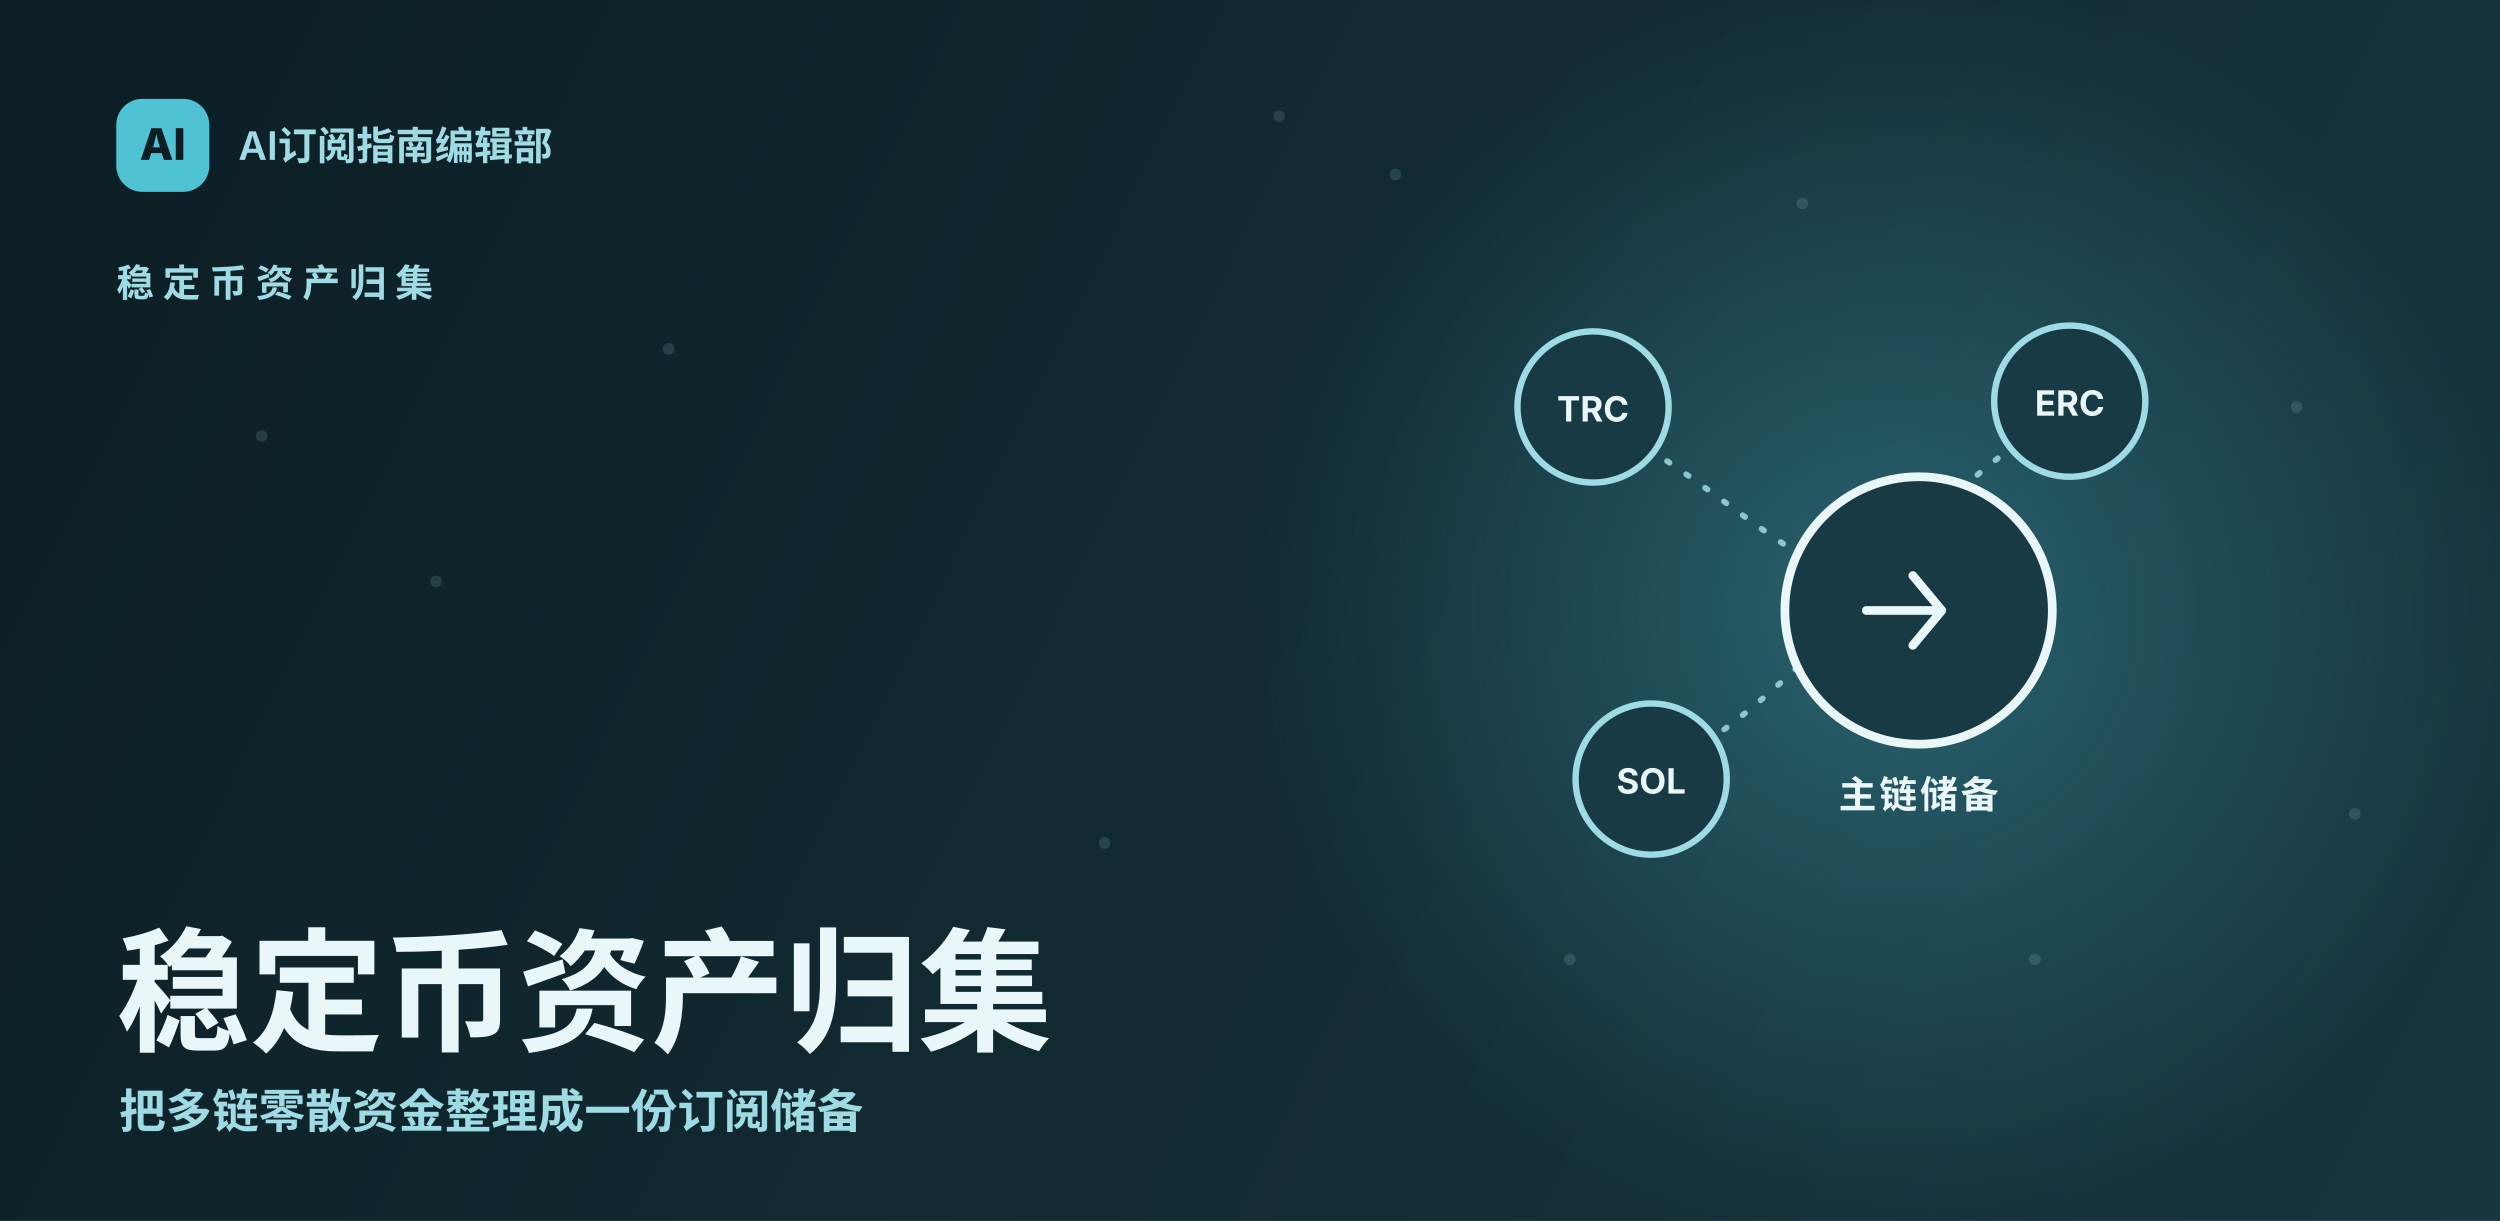
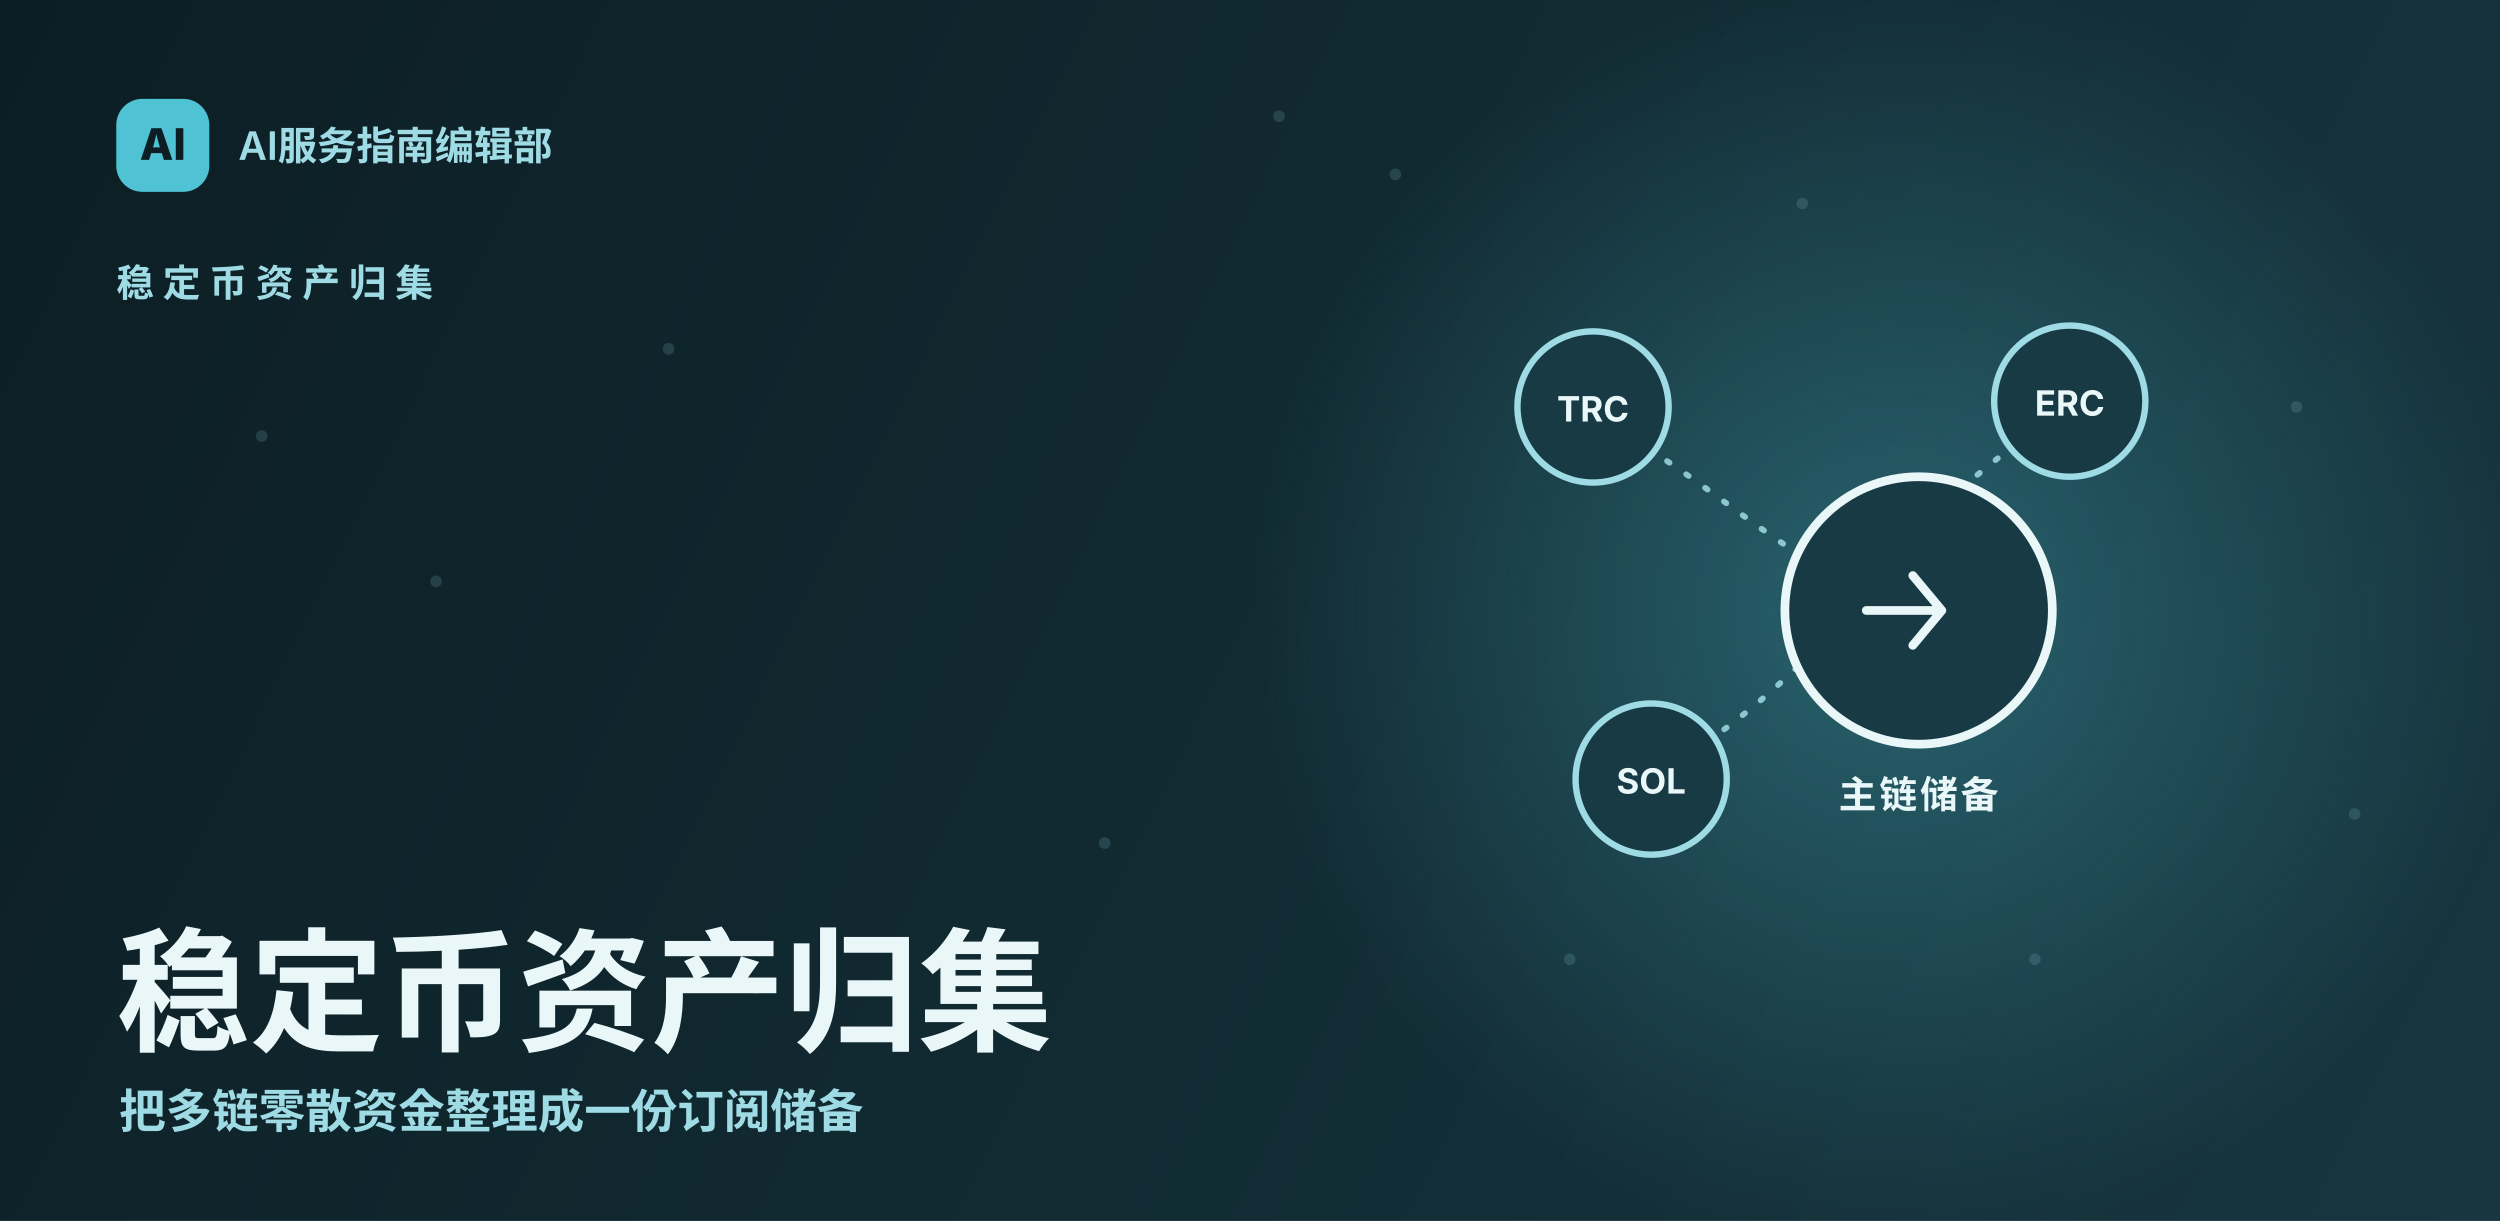
<svg xmlns="http://www.w3.org/2000/svg" viewBox="0 0 860 420" role="img" aria-label="海外 AI 订阅稳定币资产归集指南置顶封面图">
  <defs>
    <linearGradient id="fbgGrad20" x1="0" y1="0" x2="860" y2="420" gradientUnits="userSpaceOnUse">
      <stop offset="0" stop-color="#0c1e24" />
      <stop offset="1" stop-color="#173640" />
    </linearGradient>
    <radialGradient id="fglow20" cx="650" cy="210" r="220" gradientUnits="userSpaceOnUse">
      <stop offset="0" stop-color="#4fc3d4" stop-opacity="0.35" />
      <stop offset="1" stop-color="#4fc3d4" stop-opacity="0" />
    </radialGradient>
  </defs>
  <rect width="860" height="420" fill="url(#fbgGrad20)" />
  <rect width="860" height="420" fill="url(#fglow20)" />
  <g fill="#9fdbe4" opacity="0.16">
    <circle cx="90" cy="150" r="2" />
    <circle cx="150" cy="200" r="2" />
    <circle cx="230" cy="120" r="2" />
    <circle cx="480" cy="60" r="2" />
    <circle cx="540" cy="330" r="2" />
    <circle cx="620" cy="70" r="2" />
    <circle cx="790" cy="140" r="2" />
    <circle cx="810" cy="280" r="2" />
    <circle cx="380" cy="290" r="2" />
    <circle cx="700" cy="330" r="2" />
    <circle cx="260" cy="340" r="2" />
    <circle cx="440" cy="40" r="2" />
  </g>
  <g>
    <rect x="40" y="34" width="32" height="32" rx="9" fill="#4fc3d4" />
    <text x="56" y="55" text-anchor="middle" font-family="-apple-system, 'Segoe UI', 'PingFang SC', 'Microsoft YaHei', sans-serif" font-size="15" font-weight="800" fill="#0c1e24">AI</text>
-     <text x="82" y="55" font-family="-apple-system, 'Segoe UI', 'PingFang SC', 'Microsoft YaHei', sans-serif" font-size="13.5" font-weight="600" fill="#9fdbe4">AI订阅指南编辑部</text>
+     <text x="82" y="55" font-family="-apple-system, 'Segoe UI', 'PingFang SC', 'Microsoft YaHei', sans-serif" font-size="13.5" font-weight="600" fill="#9fdbe4">AI服务指南编辑部</text>
  </g>
  <text x="40" y="102" font-family="-apple-system, 'Segoe UI', 'PingFang SC', 'Microsoft YaHei', sans-serif" font-size="13" font-weight="700" letter-spacing="3" fill="#9fdbe4">稳定币资产归集</text>
  <g stroke="#9fdbe4" stroke-width="2" fill="none" opacity="0.85">
    <path d="M560 150 C 590 168, 610 188, 636 200" stroke-dasharray="1 7" stroke-linecap="round" />
    <path d="M700 148 C 675 166, 655 186, 638 200" stroke-dasharray="1 7" stroke-linecap="round" />
    <path d="M580 260 C 605 244, 622 226, 638 210" stroke-dasharray="1 7" stroke-linecap="round" />
  </g>
  <path d="M636 200 l10 -3 l-4 10 z" fill="#9fdbe4" />
  <circle cx="548" cy="140" r="26" fill="#173a44" stroke="#9fdbe4" stroke-width="2.2" />
  <text x="548" y="145" text-anchor="middle" font-family="-apple-system, 'Segoe UI', 'PingFang SC', 'Microsoft YaHei', sans-serif" font-size="12" font-weight="700" fill="#eaf7f9">TRC</text>
  <circle cx="712" cy="138" r="26" fill="#173a44" stroke="#9fdbe4" stroke-width="2.2" />
  <text x="712" y="143" text-anchor="middle" font-family="-apple-system, 'Segoe UI', 'PingFang SC', 'Microsoft YaHei', sans-serif" font-size="12" font-weight="700" fill="#eaf7f9">ERC</text>
  <circle cx="568" cy="268" r="26" fill="#173a44" stroke="#9fdbe4" stroke-width="2.2" />
  <text x="568" y="273" text-anchor="middle" font-family="-apple-system, 'Segoe UI', 'PingFang SC', 'Microsoft YaHei', sans-serif" font-size="12" font-weight="700" fill="#eaf7f9">SOL</text>
  <circle cx="660" cy="210" r="46" fill="#173a44" stroke="#eaf7f9" stroke-width="3" />
  <path d="M642 210 h26 M658 198 l10 12 l-10 12" fill="none" stroke="#eaf7f9" stroke-width="3" stroke-linecap="round" stroke-linejoin="round" />
  <text x="660" y="278" text-anchor="middle" font-family="-apple-system, 'Segoe UI', 'PingFang SC', 'Microsoft YaHei', sans-serif" font-size="13" font-weight="700" letter-spacing="1" fill="#eaf7f9">主链储备</text>
  <text x="40" y="358" font-family="-apple-system, 'Segoe UI', 'PingFang SC', 'Microsoft YaHei', sans-serif" font-size="46" font-weight="800" fill="#eaf7f9">稳定币资产归集</text>
  <text x="41" y="388" font-family="-apple-system, 'Segoe UI', 'PingFang SC', 'Microsoft YaHei', sans-serif" font-size="16" font-weight="600" fill="#9fdbe4">把多链零散资金整理成一份订阅储备</text>
</svg>
